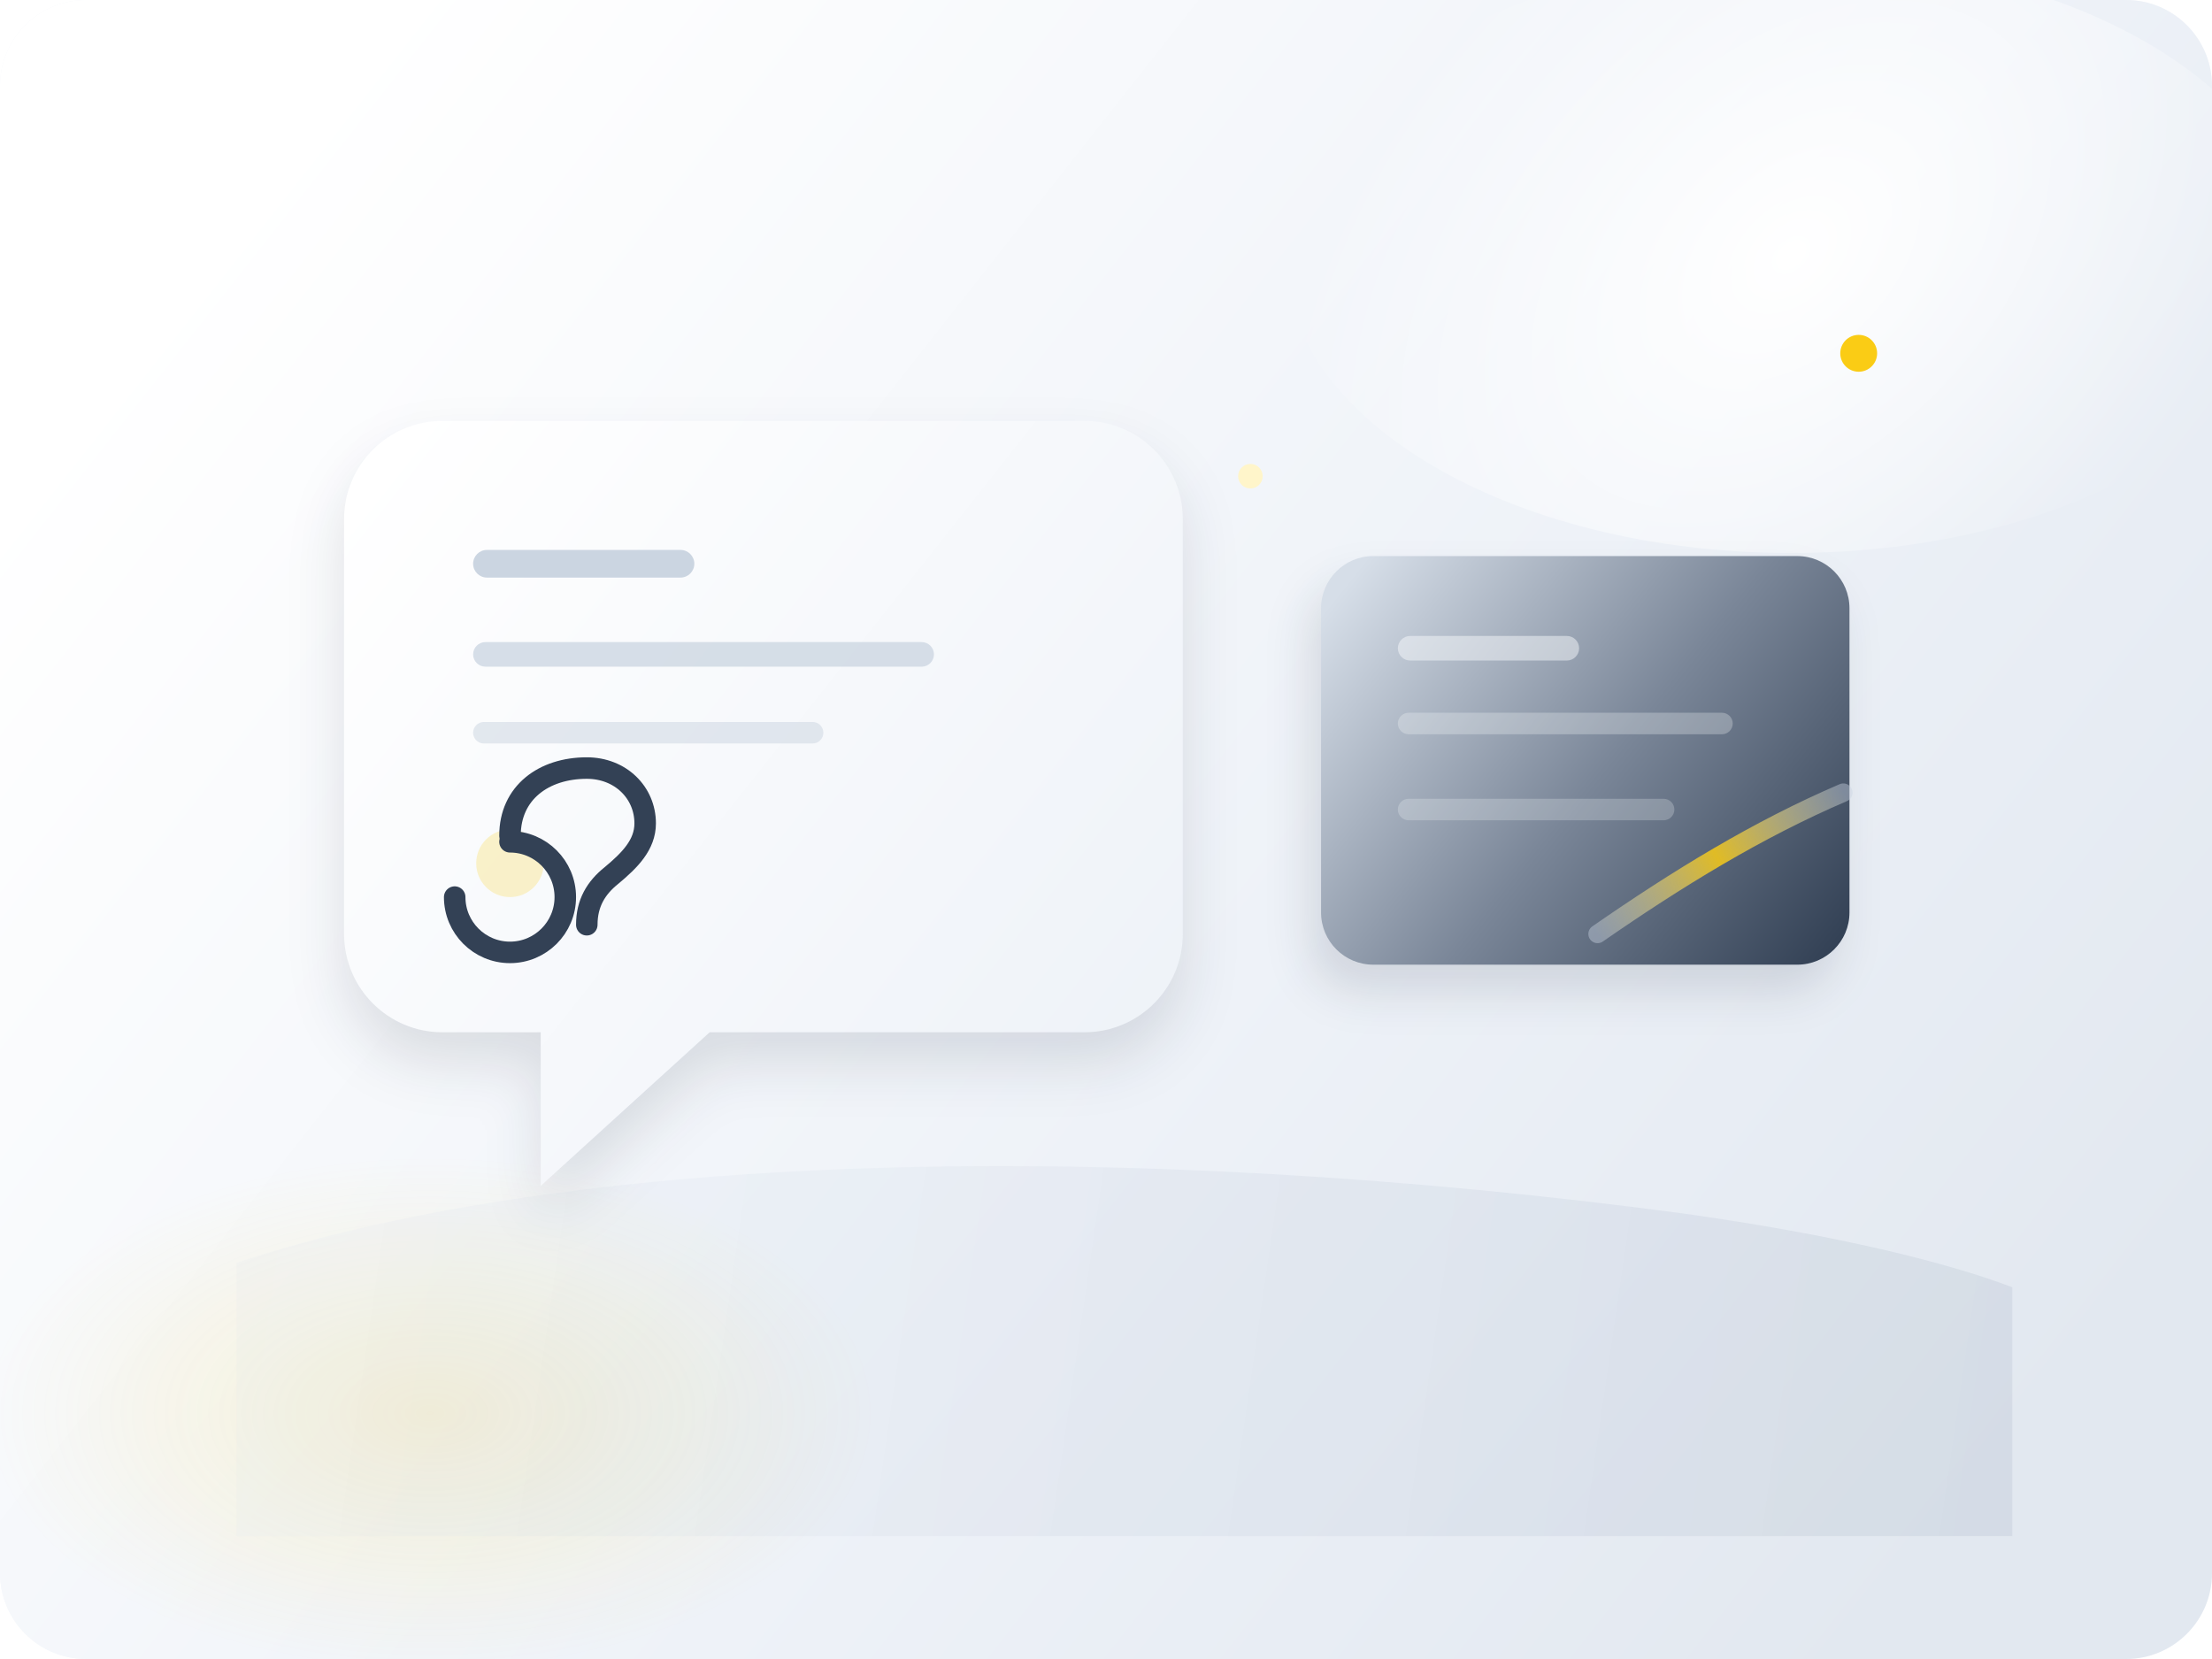
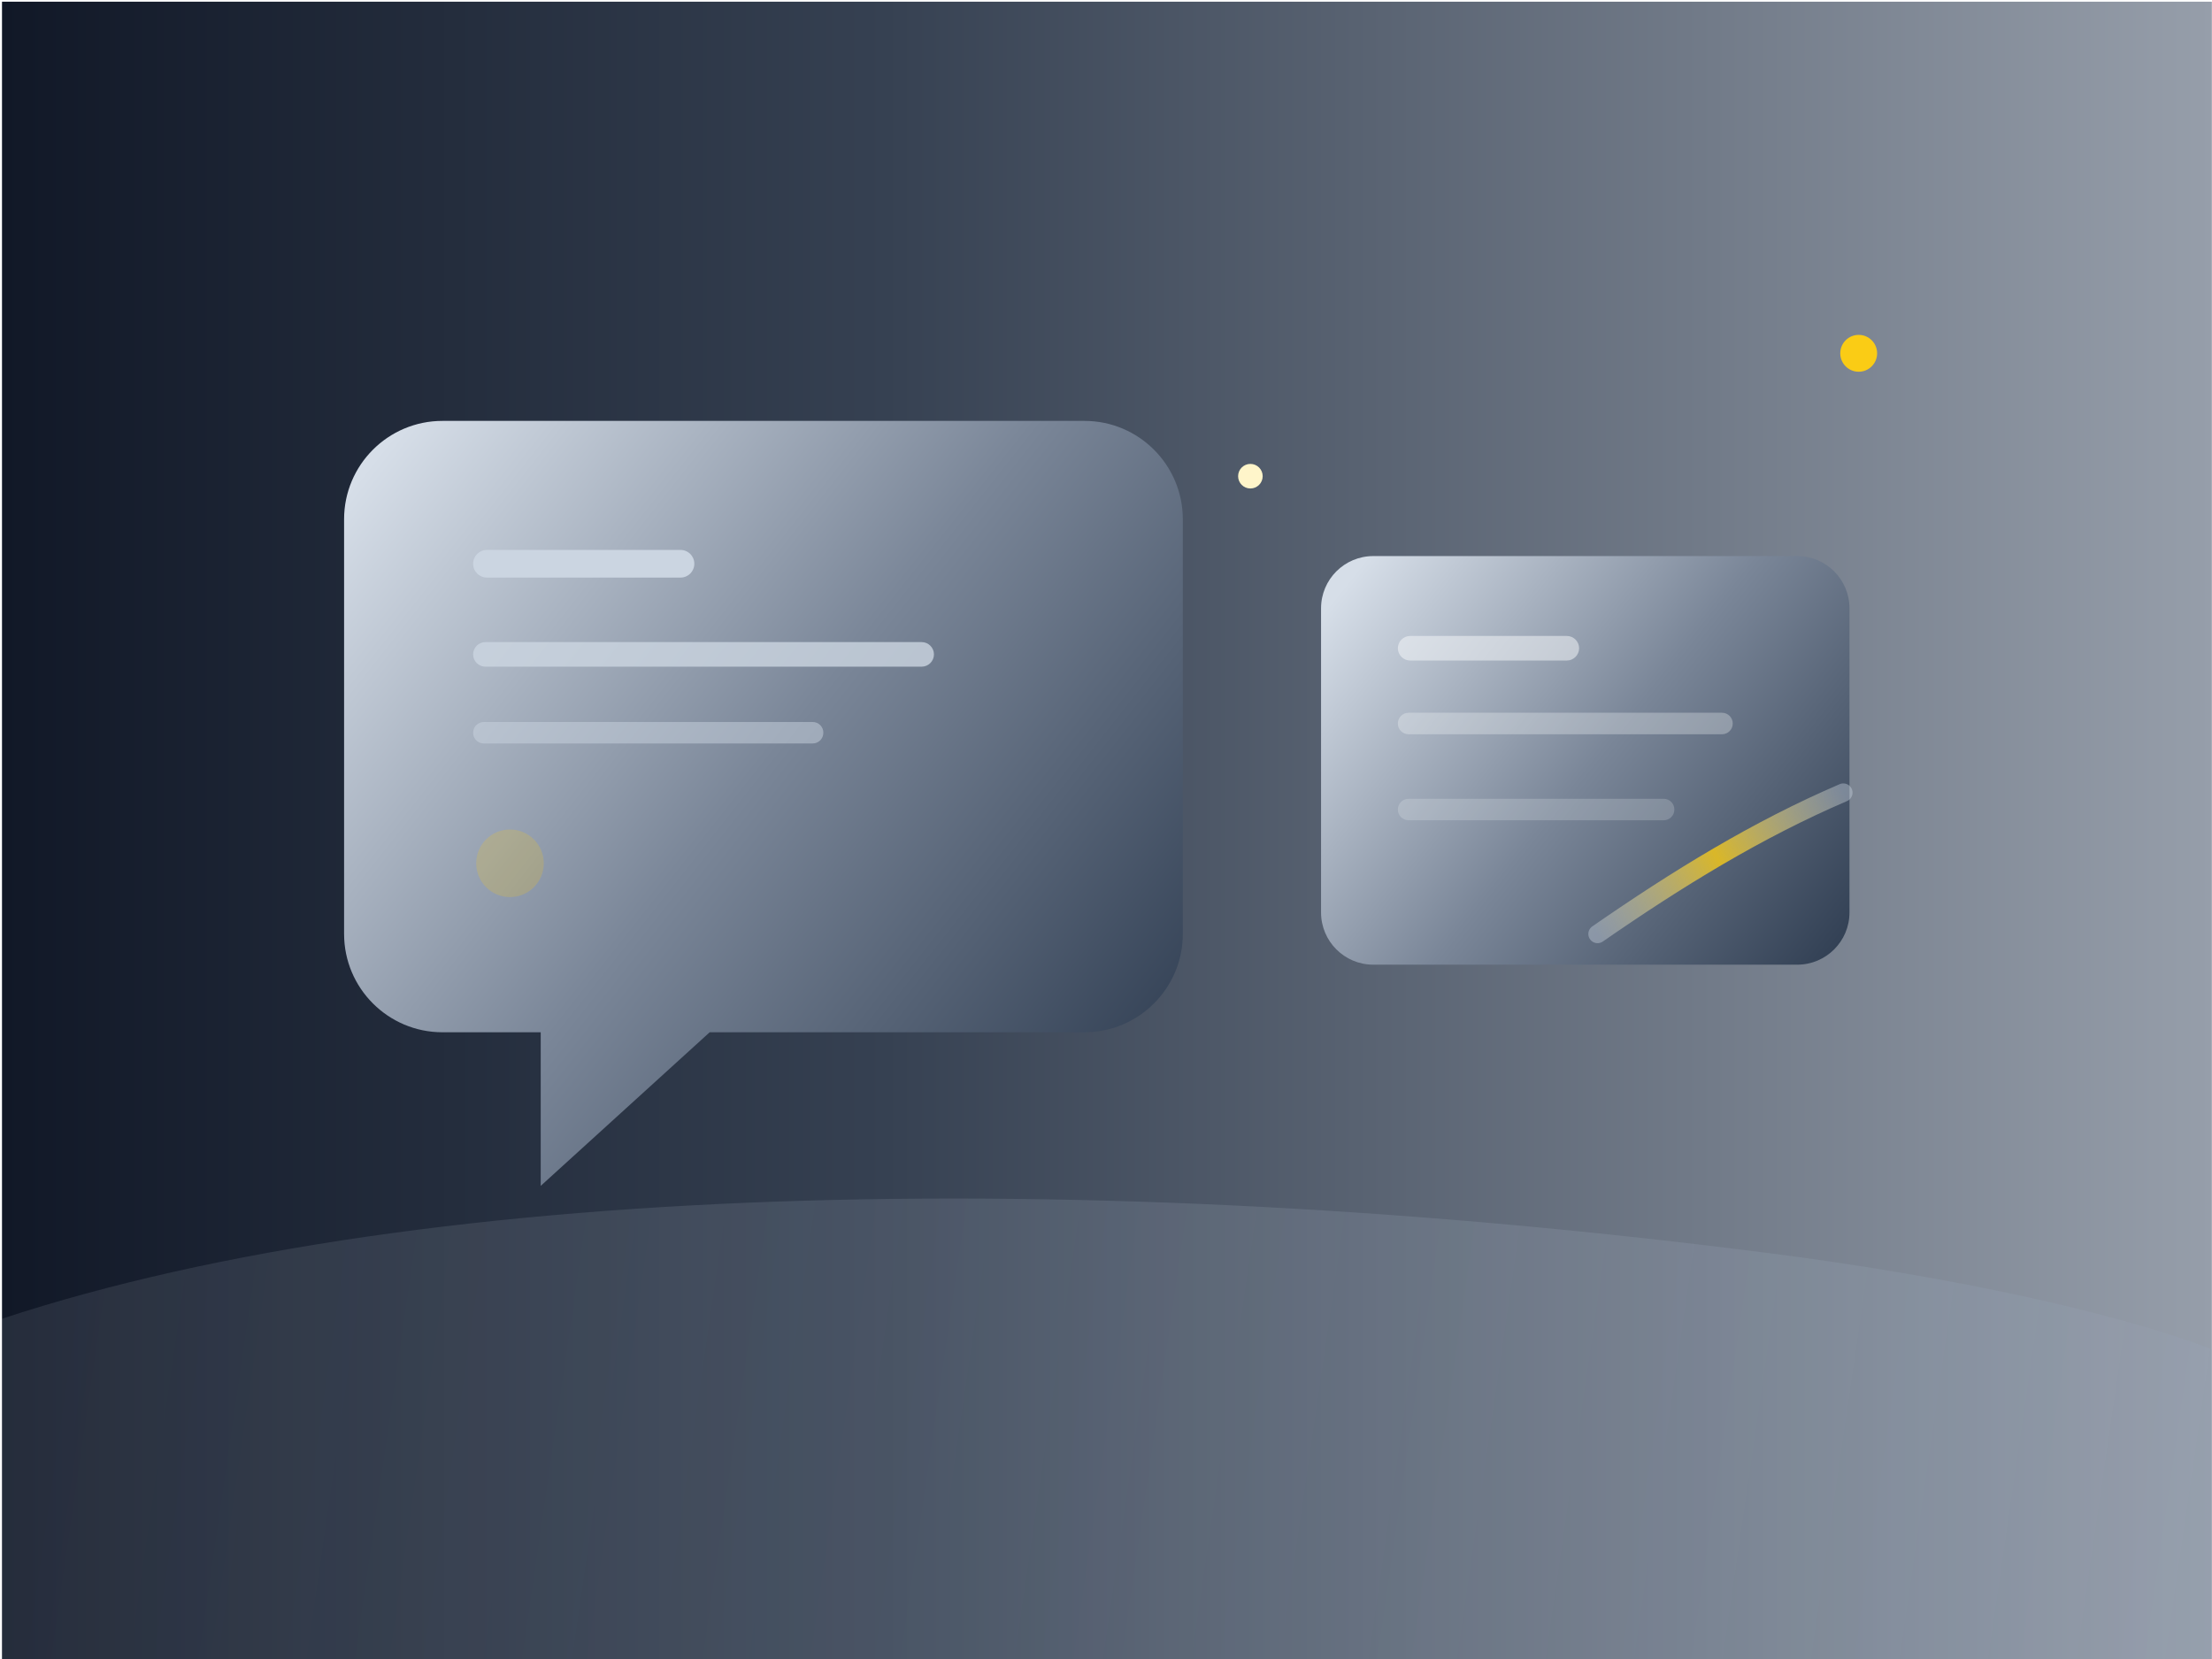
- <svg xmlns="http://www.w3.org/2000/svg" width="1440" height="1080" viewBox="0 0 1440 1080" fill="none">
-   <rect width="1440" height="1080" rx="56" fill="#F5F8FC" />
-   <rect width="1440" height="1080" rx="56" fill="url(#bg)" />
-   <ellipse cx="1166" cy="166" rx="330" ry="194" fill="url(#glow)" />
-   <ellipse cx="280" cy="920" rx="290" ry="168" fill="url(#amber)" />
-   <path d="M154 822C378 748 736 742 1096 790C1196 804 1268 822 1310 838V1000H154V822Z" fill="url(#desk)" />
-   <g filter="url(#bubbleShadow)">
-     <path d="M224 338C224 302.654 252.654 274 288 274H706C741.346 274 770 302.654 770 338V608C770 643.346 741.346 672 706 672H462L352 772V672H288C252.654 672 224 643.346 224 608V338Z" fill="url(#bubble)" />
-     <rect x="308" y="358" width="144" height="18" rx="9" fill="#CBD5E1" />
-     <rect x="308" y="418" width="300" height="16" rx="8" fill="#CBD5E1" fill-opacity="0.76" />
-     <rect x="308" y="470" width="228" height="14" rx="7" fill="#CBD5E1" fill-opacity="0.5" />
-     <circle cx="332" cy="562" r="22" fill="#FACC15" fill-opacity="0.22" />
-     <path d="M332 548C351.882 548 368 564.118 368 584C368 603.882 351.882 620 332 620C312.118 620 296 603.882 296 584" stroke="#334155" stroke-width="14" stroke-linecap="round" />
-     <path d="M332 544C332 516 354 500 382 500C404 500 420 516 420 536C420 550 410 560 398 570C388 578 382 588 382 602" stroke="#334155" stroke-width="14" stroke-linecap="round" />
-   </g>
-   <g filter="url(#cardShadow)">
-     <rect x="860" y="362" width="344" height="266" rx="34" fill="url(#sideCard)" />
-     <rect x="910" y="414" width="118" height="16" rx="8" fill="#F8FAFC" fill-opacity="0.48" />
-     <rect x="910" y="464" width="218" height="14" rx="7" fill="#F8FAFC" fill-opacity="0.28" />
-     <rect x="910" y="520" width="180" height="14" rx="7" fill="#F8FAFC" fill-opacity="0.24" />
-     <path d="M1040 608C1092 572 1144 540 1200 516" stroke="url(#guide)" stroke-width="12" stroke-linecap="round" />
-   </g>
-   <circle cx="1210" cy="230" r="12" fill="#FACC15" />
-   <circle cx="814" cy="310" r="8" fill="#FFF5CA" />
+ <svg xmlns="http://www.w3.org/2000/svg" xmlns:xlink="http://www.w3.org/1999/xlink" id="Layer_1" version="1.1" viewBox="0 0 1440 1080">
  <defs>
-     <linearGradient id="bg" x1="162" y1="120" x2="1276" y2="998" gradientUnits="userSpaceOnUse">
-       <stop stop-color="#FFFFFF" />
-       <stop offset="0.58" stop-color="#EEF2F8" />
-       <stop offset="1" stop-color="#E2E8F0" />
+     <style>
+       .st0 {
+         fill: url(#linear-gradient2);
+       }
+ 
+       .st1 {
+         fill: url(#linear-gradient1);
+       }
+ 
+       .st2 {
+         fill: url(#linear-gradient3);
+       }
+ 
+       .st3, .st4 {
+         fill: #facc15;
+       }
+ 
+       .st5 {
+         fill-opacity: .2;
+       }
+ 
+       .st5, .st6, .st7 {
+         fill: #f8fafc;
+       }
+ 
+       .st6 {
+         fill-opacity: .3;
+       }
+ 
+       .st7 {
+         fill-opacity: .5;
+       }
+ 
+       .st8 {
+         fill: url(#linear-gradient);
+       }
+ 
+       .st9 {
+         fill-opacity: .8;
+       }
+ 
+       .st9, .st10, .st11 {
+         fill: #cbd5e1;
+       }
+ 
+       .st10 {
+         fill-opacity: .5;
+       }
+ 
+       .st4 {
+         fill-opacity: .2;
+       }
+ 
+       .st12 {
+         fill: none;
+         stroke: url(#linear-gradient4);
+         stroke-linecap: round;
+         stroke-width: 12px;
+       }
+ 
+       .st13 {
+         fill: #fff5ca;
+       }
+     </style>
+     <linearGradient id="linear-gradient" x1="1.3" y1="540.5" x2="1439.8" y2="540.5" gradientUnits="userSpaceOnUse">
+       <stop offset="0" stop-color="#111827" />
+       <stop offset=".4" stop-color="#364152" />
+       <stop offset="1" stop-color="#969eaa" />
    </linearGradient>
-     <radialGradient id="glow" cx="0" cy="0" r="1" gradientUnits="userSpaceOnUse" gradientTransform="translate(1166 166) rotate(136.345) scale(395.062 260.923)">
-       <stop stop-color="#FFFFFF" />
-       <stop offset="1" stop-color="#FFFFFF" stop-opacity="0" />
-     </radialGradient>
-     <radialGradient id="amber" cx="0" cy="0" r="1" gradientUnits="userSpaceOnUse" gradientTransform="translate(280 920) rotate(90) scale(168 290)">
-       <stop stop-color="#FACC15" stop-opacity="0.16" />
-       <stop offset="1" stop-color="#FACC15" stop-opacity="0" />
-     </radialGradient>
-     <linearGradient id="desk" x1="154" y1="822" x2="1310" y2="990" gradientUnits="userSpaceOnUse">
-       <stop stop-color="#DBE4EF" stop-opacity="0.14" />
-       <stop offset="1" stop-color="#94A3B8" stop-opacity="0.18" />
+     <linearGradient id="linear-gradient1" x1=".5" y1="216" x2="1439.2" y2="6.9" gradientTransform="translate(0 1080) scale(1 -1)" gradientUnits="userSpaceOnUse">
+       <stop offset="0" stop-color="#dbe4ef" stop-opacity=".1" />
+       <stop offset="1" stop-color="#94a3b8" stop-opacity=".2" />
    </linearGradient>
-     <linearGradient id="bubble" x1="246" y1="296" x2="752" y2="696" gradientUnits="userSpaceOnUse">
-       <stop stop-color="#FFFFFF" />
-       <stop offset="1" stop-color="#EEF2F8" />
-     </linearGradient>
-     <linearGradient id="sideCard" x1="878" y1="378" x2="1188" y2="626" gradientUnits="userSpaceOnUse">
-       <stop stop-color="#D6DEE8" />
-       <stop offset="0.52" stop-color="#7A8698" />
+     <linearGradient id="linear-gradient2" x1="248.7" y1="787.4" x2="754.7" y2="387.4" gradientTransform="translate(0 1080) scale(1 -1)" gradientUnits="userSpaceOnUse">
+       <stop offset="0" stop-color="#d6dee8" />
+       <stop offset=".5" stop-color="#7a8698" />
      <stop offset="1" stop-color="#334155" />
    </linearGradient>
-     <linearGradient id="guide" x1="1040" y1="608" x2="1200" y2="516" gradientUnits="userSpaceOnUse">
-       <stop stop-color="#CBD5E1" stop-opacity="0.42" />
-       <stop offset="0.5" stop-color="#FACC15" stop-opacity="0.84" />
-       <stop offset="1" stop-color="#CBD5E1" stop-opacity="0.42" />
+     <linearGradient id="linear-gradient3" x1="881" y1="705.8" x2="1191" y2="457.8" xlink:href="#linear-gradient2" />
+     <linearGradient id="linear-gradient4" x1="1038.8" y1="474" x2="1198.8" y2="566" gradientTransform="translate(0 1080) scale(1 -1)" gradientUnits="userSpaceOnUse">
+       <stop offset="0" stop-color="#cbd5e1" stop-opacity=".4" />
+       <stop offset=".5" stop-color="#facc15" stop-opacity=".8" />
+       <stop offset="1" stop-color="#cbd5e1" stop-opacity=".4" />
    </linearGradient>
-     <filter id="bubbleShadow" x="188" y="244" width="622" height="580" filterUnits="userSpaceOnUse" color-interpolation-filters="sRGB">
-       <feFlood flood-opacity="0" result="BackgroundImageFix" />
-       <feColorMatrix in="SourceAlpha" type="matrix" values="0 0 0 0 0 0 0 0 0 0 0 0 0 0 0 0 0 0 127 0" result="hardAlpha" />
-       <feOffset dy="20" />
-       <feGaussianBlur stdDeviation="18" />
-       <feColorMatrix type="matrix" values="0 0 0 0 0.059 0 0 0 0 0.098 0 0 0 0 0.188 0 0 0 0.12 0" />
-       <feBlend mode="normal" in2="BackgroundImageFix" result="effect1_dropShadow_0_1" />
-       <feBlend mode="normal" in="SourceGraphic" in2="effect1_dropShadow_0_1" result="shape" />
-     </filter>
-     <filter id="cardShadow" x="824" y="332" width="424" height="356" filterUnits="userSpaceOnUse" color-interpolation-filters="sRGB">
-       <feFlood flood-opacity="0" result="BackgroundImageFix" />
-       <feColorMatrix in="SourceAlpha" type="matrix" values="0 0 0 0 0 0 0 0 0 0 0 0 0 0 0 0 0 0 127 0" result="hardAlpha" />
-       <feOffset dx="-8" dy="18" />
-       <feGaussianBlur stdDeviation="14" />
-       <feColorMatrix type="matrix" values="0 0 0 0 0.059 0 0 0 0 0.098 0 0 0 0 0.188 0 0 0 0.12 0" />
-       <feBlend mode="normal" in2="BackgroundImageFix" result="effect1_dropShadow_0_1" />
-       <feBlend mode="normal" in="SourceGraphic" in2="effect1_dropShadow_0_1" result="shape" />
-     </filter>
  </defs>
+   <rect class="st8" x="1.3" y="1.1" width="1438.6" height="1078.9" />
+   <path class="st1" d="M1.3,858.5c278.8-92.1,724.3-99.6,1172.4-39.8,124.5,17.4,214.1,39.8,266.3,59.7v201.6H1.3v-221.5Z" />
+   <g>
+     <path class="st0" d="M224,338c0-35.3,28.7-64,64-64h418c35.3,0,64,28.7,64,64v270c0,35.3-28.7,64-64,64h-244l-110,100v-100h-64c-35.3,0-64-28.7-64-64v-270Z" />
+     <path class="st11" d="M317,358h126c5,0,9,4,9,9h0c0,5-4,9-9,9h-126c-5,0-9-4-9-9h0c0-5,4-9,9-9Z" />
+     <path class="st9" d="M316,418h284c4.4,0,8,3.6,8,8h0c0,4.4-3.6,8-8,8h-284c-4.4,0-8-3.6-8-8h0c0-4.4,3.6-8,8-8Z" />
+     <path class="st10" d="M315,470h214c3.9,0,7,3.1,7,7h0c0,3.9-3.1,7-7,7h-214c-3.9,0-7-3.1-7-7h0c0-3.9,3.1-7,7-7Z" />
+     <circle class="st4" cx="332" cy="562" r="22" />
+   </g>
+   <g>
+     <rect class="st2" x="860" y="362" width="344" height="266" rx="34" ry="34" />
+     <path class="st7" d="M918,414h102c4.4,0,8,3.6,8,8h0c0,4.4-3.6,8-8,8h-102c-4.4,0-8-3.6-8-8h0c0-4.4,3.6-8,8-8Z" />
+     <path class="st6" d="M917,464h204c3.9,0,7,3.1,7,7h0c0,3.9-3.1,7-7,7h-204c-3.9,0-7-3.1-7-7h0c0-3.9,3.1-7,7-7Z" />
+     <path class="st5" d="M917,520h166c3.9,0,7,3.1,7,7h0c0,3.9-3.1,7-7,7h-166c-3.9,0-7-3.1-7-7h0c0-3.9,3.1-7,7-7Z" />
+     <path class="st12" d="M1040,608c52-36,104-68,160-92" />
+   </g>
+   <circle class="st3" cx="1210" cy="230" r="12" />
+   <circle class="st13" cx="814" cy="310" r="8" />
</svg>
